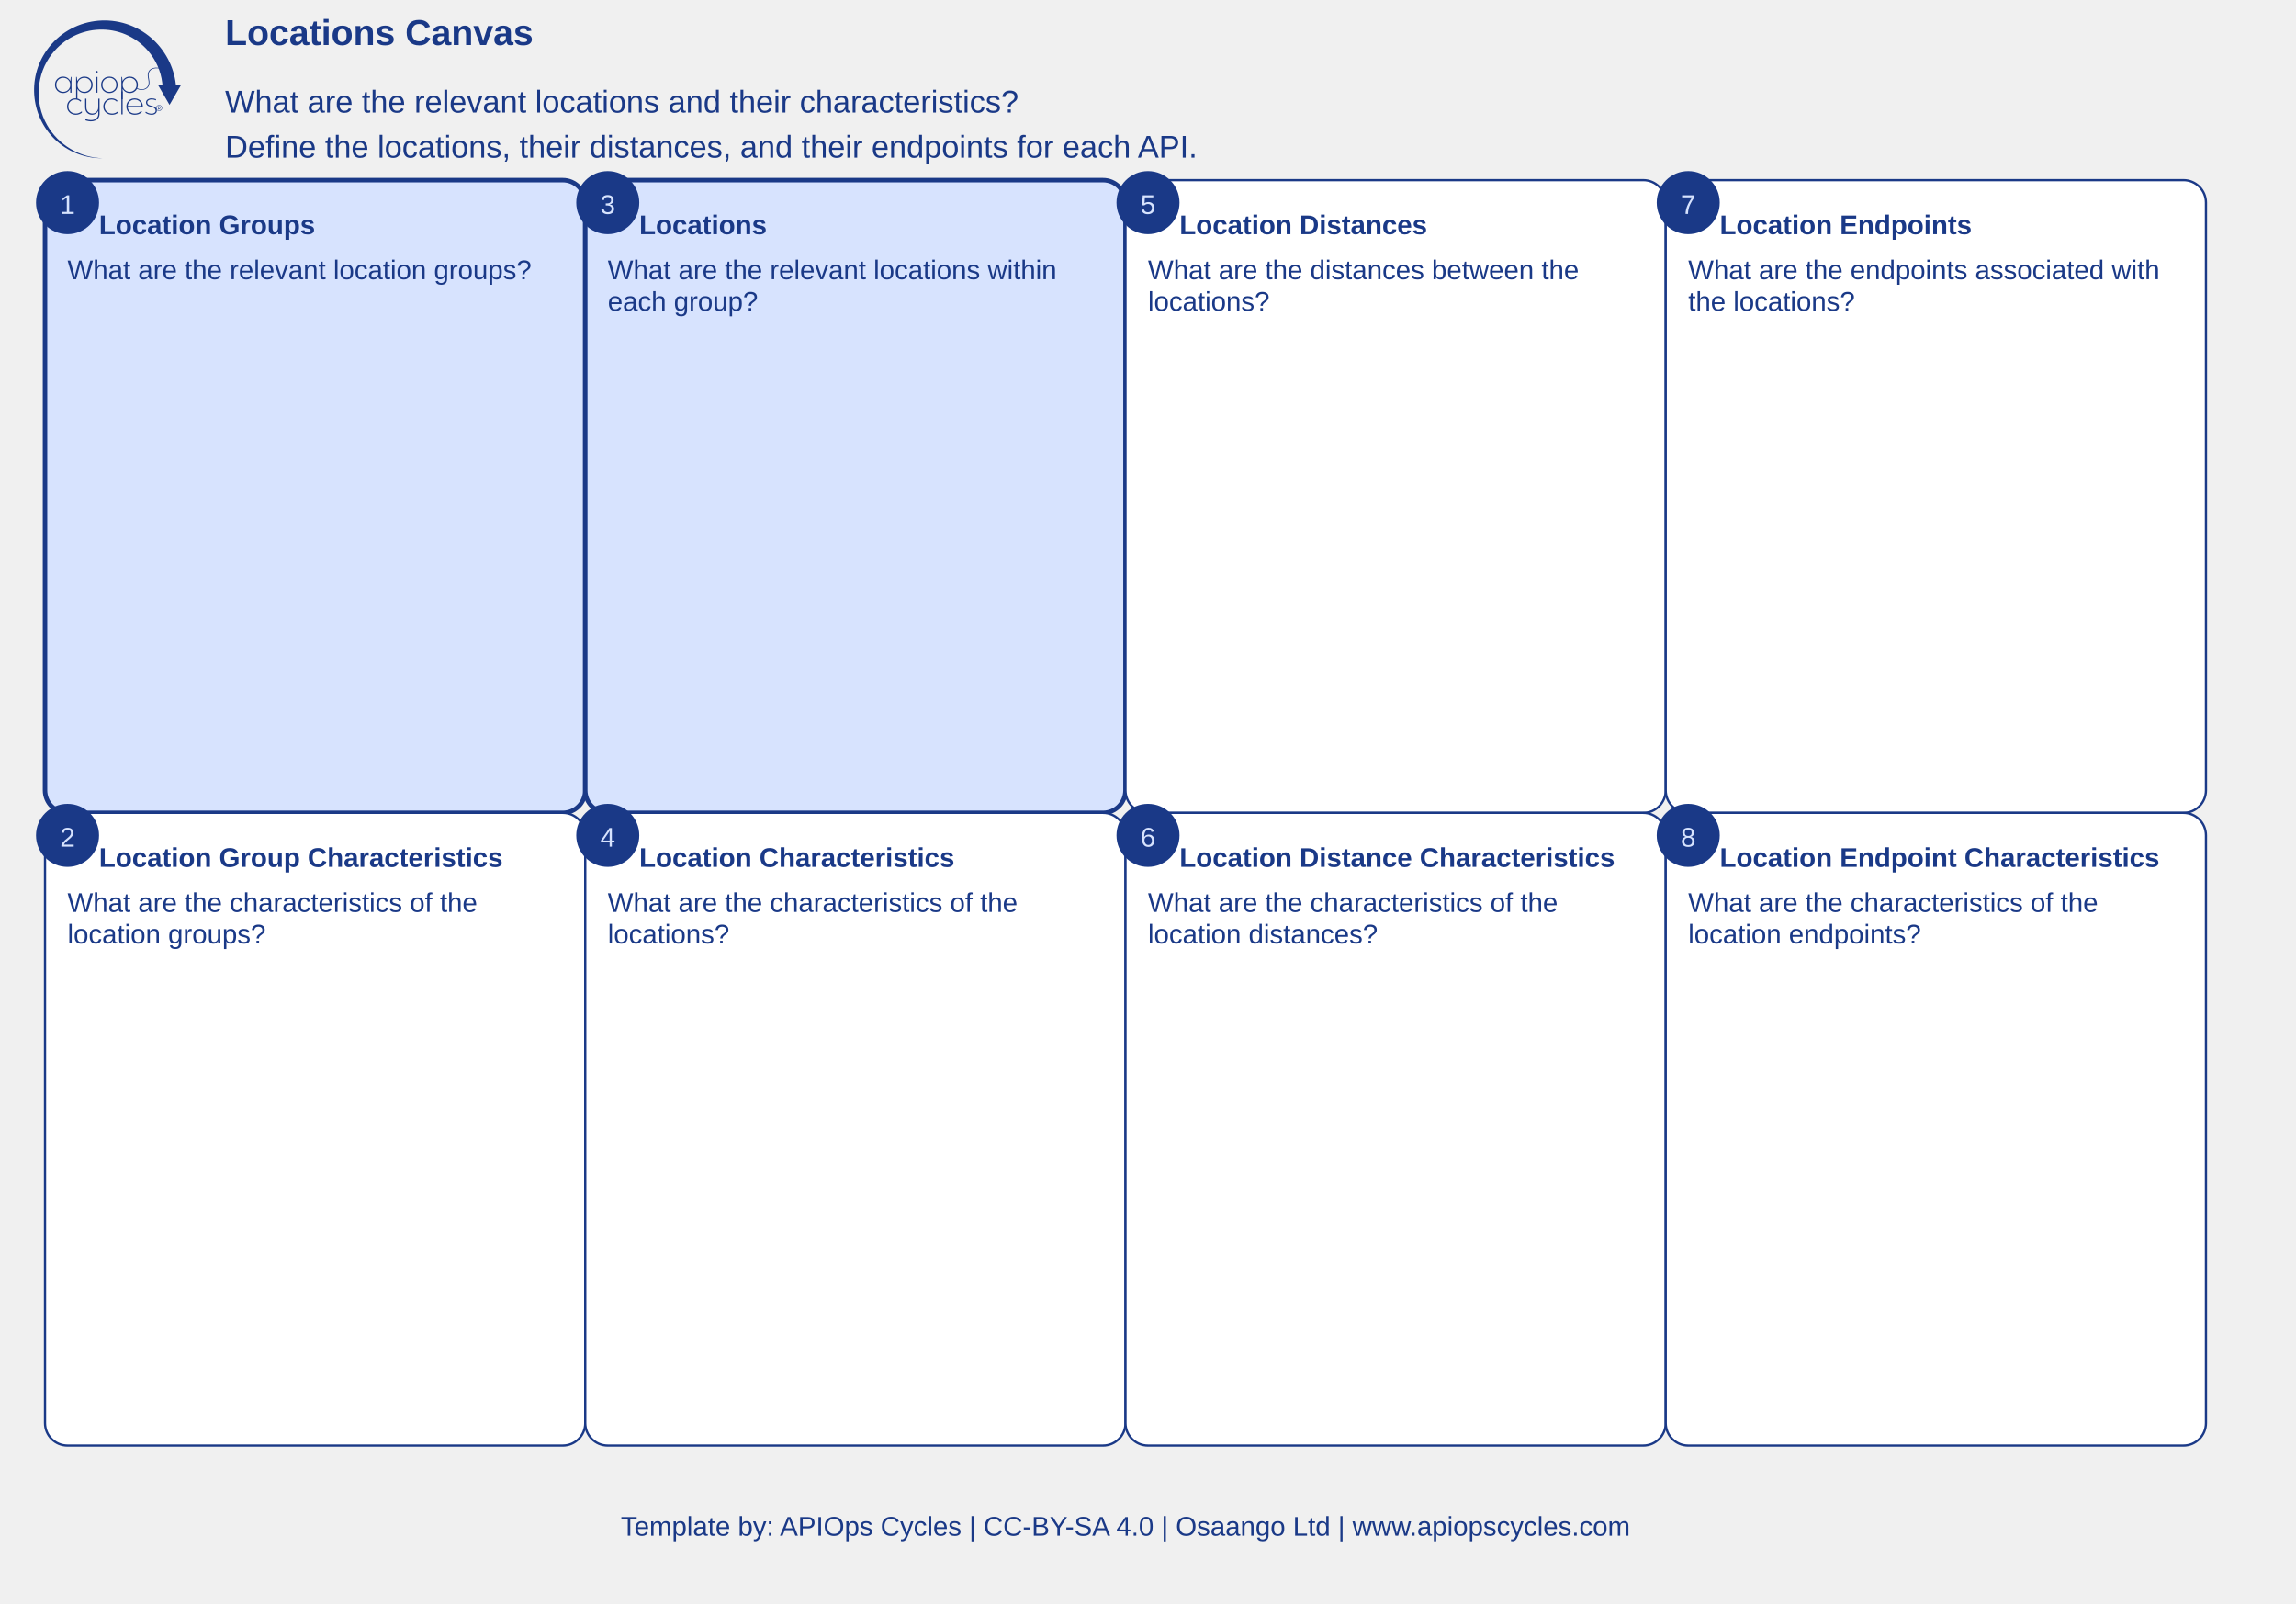
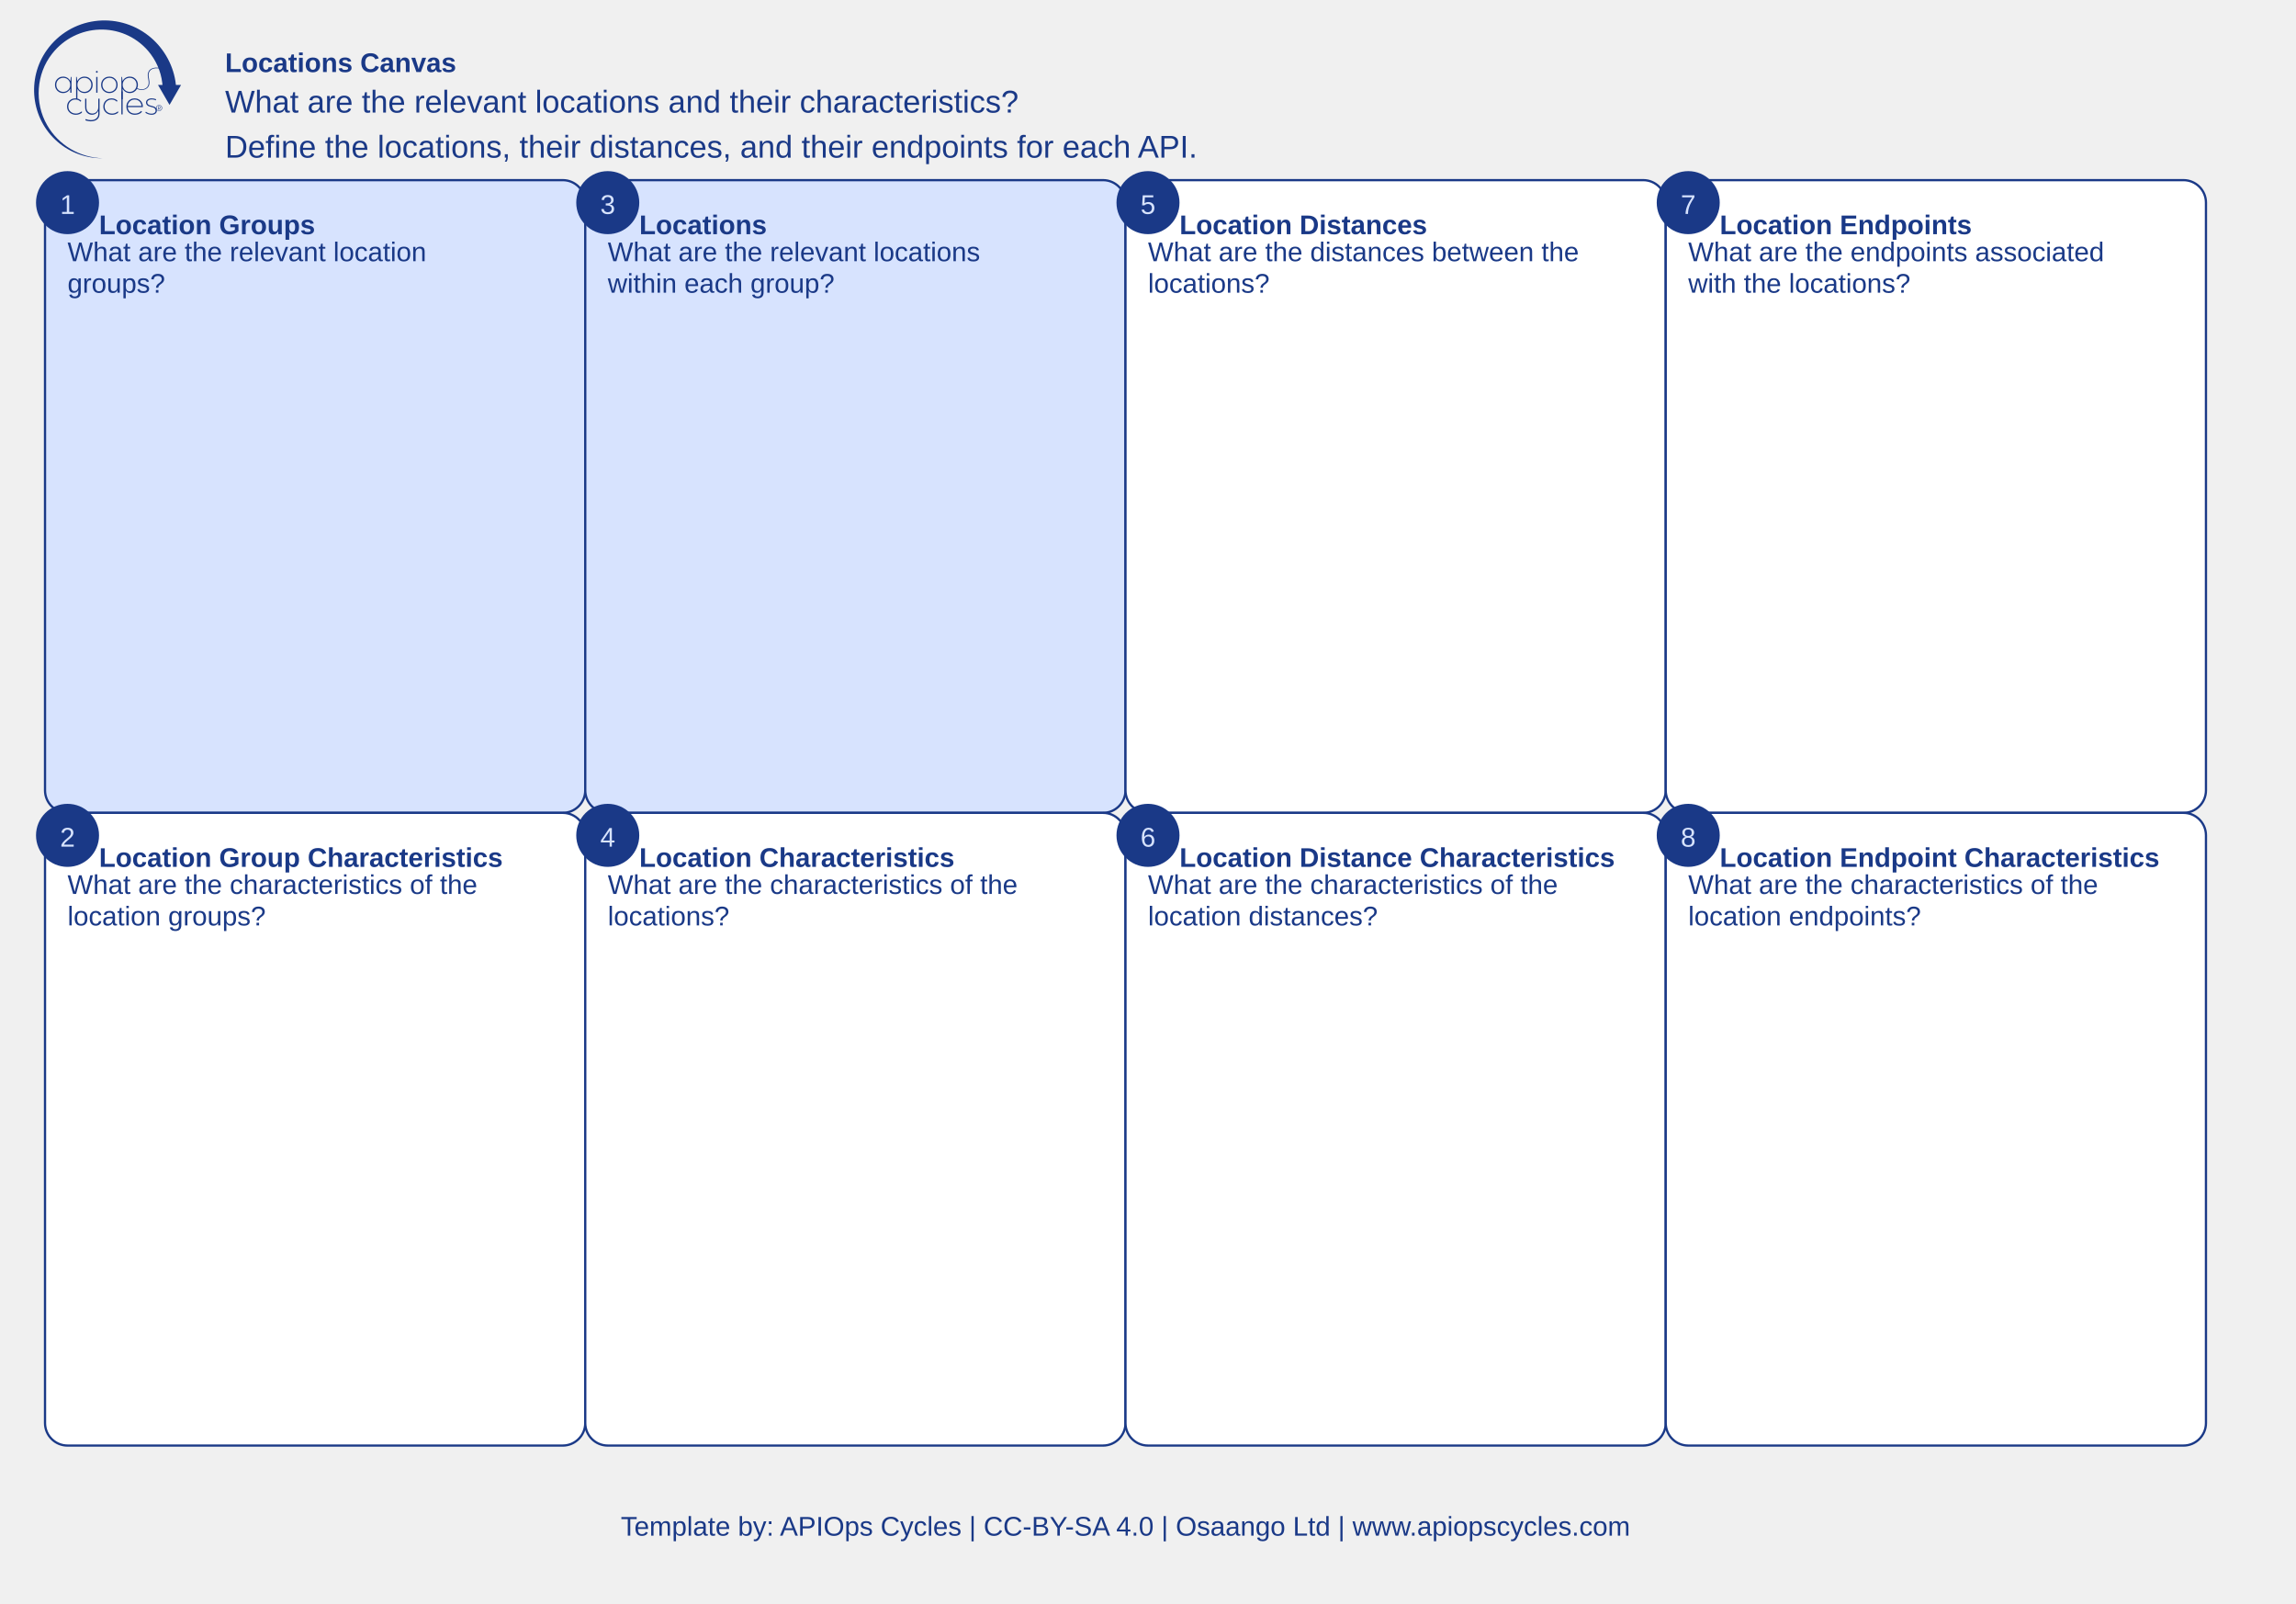
- <svg xmlns="http://www.w3.org/2000/svg" width="1020" height="712" style="background-color: rgb(245, 245, 255);">
-   <text x="100" y="20" text-anchor="start" font-family="Arial, sans-serif" font-size="16px" font-weight="bold" fill="#1a3987">Locations Canvas</text>
-   <text x="100" y="50" text-anchor="start" font-family="Arial, sans-serif" font-size="14px" fill="#1a3987">What are the relevant locations and their characteristics?</text>
-   <text x="100" y="70" text-anchor="start" font-family="Arial, sans-serif" font-size="14px" fill="#1a3987">Define the locations, their distances, and their endpoints for each API.</text>
-   <text x="500" y="682" text-anchor="middle" font-family="Arial, sans-serif" font-size="12" fill="#1a3987">Template by: APIOps Cycles | CC-BY-SA 4.0 | Osaango Ltd | <a href="http://www.apiopscycles.com" target="_blank">www.apiopscycles.com</a>
-   </text>
-   <rect x="20" y="80" width="240" height="281" fill="#ffffff" stroke="#1a3987" rx="10" ry="10" stroke-width="1" />
-   <rect x="20" y="80" width="240" height="281" fill="#d7e3fe" stroke="#1a3987" rx="10" ry="10" stroke-width="2" />
-   <circle cx="30" cy="90" r="14" fill="#1a3987" />
-   <text x="30" y="95" text-anchor="middle" font-family="Arial, sans-serif" font-size="12px" fill="#d7e3fe">1</text>
-   <text x="44" y="104" font-family="Arial, sans-serif" font-size="12px" font-weight="bold" fill="#1a3987">Location Groups</text>
-   <g />
-   <text x="30" y="124" font-family="Arial, sans-serif" font-size="12px" fill="#1a3987">What are the relevant location groups? </text>
-   <rect x="20" y="361" width="240" height="281" fill="#ffffff" stroke="#1a3987" rx="10" ry="10" stroke-width="1" />
-   <circle cx="30" cy="371" r="14" fill="#1a3987" />
-   <text x="30" y="376" text-anchor="middle" font-family="Arial, sans-serif" font-size="12px" fill="#d7e3fe">2</text>
-   <text x="44" y="385" font-family="Arial, sans-serif" font-size="12px" font-weight="bold" fill="#1a3987">Location Group Characteristics</text>
-   <g />
-   <text x="30" y="405" font-family="Arial, sans-serif" font-size="12px" fill="#1a3987">What are the characteristics of the </text>
-   <text x="30" y="419" font-family="Arial, sans-serif" font-size="12px" fill="#1a3987">location groups? </text>
-   <rect x="260" y="80" width="240" height="281" fill="#ffffff" stroke="#1a3987" rx="10" ry="10" stroke-width="1" />
-   <rect x="260" y="80" width="240" height="281" fill="#d7e3fe" stroke="#1a3987" rx="10" ry="10" stroke-width="2" />
-   <circle cx="270" cy="90" r="14" fill="#1a3987" />
-   <text x="270" y="95" text-anchor="middle" font-family="Arial, sans-serif" font-size="12px" fill="#d7e3fe">3</text>
-   <text x="284" y="104" font-family="Arial, sans-serif" font-size="12px" font-weight="bold" fill="#1a3987">Locations</text>
-   <g />
-   <text x="270" y="124" font-family="Arial, sans-serif" font-size="12px" fill="#1a3987">What are the relevant locations within </text>
-   <text x="270" y="138" font-family="Arial, sans-serif" font-size="12px" fill="#1a3987">each group? </text>
-   <rect x="260" y="361" width="240" height="281" fill="#ffffff" stroke="#1a3987" rx="10" ry="10" stroke-width="1" />
-   <circle cx="270" cy="371" r="14" fill="#1a3987" />
-   <text x="270" y="376" text-anchor="middle" font-family="Arial, sans-serif" font-size="12px" fill="#d7e3fe">4</text>
-   <text x="284" y="385" font-family="Arial, sans-serif" font-size="12px" font-weight="bold" fill="#1a3987">Location Characteristics</text>
-   <g />
-   <text x="270" y="405" font-family="Arial, sans-serif" font-size="12px" fill="#1a3987">What are the characteristics of the </text>
-   <text x="270" y="419" font-family="Arial, sans-serif" font-size="12px" fill="#1a3987">locations? </text>
-   <rect x="500" y="80" width="240" height="281" fill="#ffffff" stroke="#1a3987" rx="10" ry="10" stroke-width="1" />
-   <circle cx="510" cy="90" r="14" fill="#1a3987" />
-   <text x="510" y="95" text-anchor="middle" font-family="Arial, sans-serif" font-size="12px" fill="#d7e3fe">5</text>
-   <text x="524" y="104" font-family="Arial, sans-serif" font-size="12px" font-weight="bold" fill="#1a3987">Location Distances</text>
-   <g />
-   <text x="510" y="124" font-family="Arial, sans-serif" font-size="12px" fill="#1a3987">What are the distances between the </text>
-   <text x="510" y="138" font-family="Arial, sans-serif" font-size="12px" fill="#1a3987">locations? </text>
-   <rect x="500" y="361" width="240" height="281" fill="#ffffff" stroke="#1a3987" rx="10" ry="10" stroke-width="1" />
-   <circle cx="510" cy="371" r="14" fill="#1a3987" />
-   <text x="510" y="376" text-anchor="middle" font-family="Arial, sans-serif" font-size="12px" fill="#d7e3fe">6</text>
-   <text x="524" y="385" font-family="Arial, sans-serif" font-size="12px" font-weight="bold" fill="#1a3987">Location Distance Characteristics</text>
-   <g />
-   <text x="510" y="405" font-family="Arial, sans-serif" font-size="12px" fill="#1a3987">What are the characteristics of the </text>
-   <text x="510" y="419" font-family="Arial, sans-serif" font-size="12px" fill="#1a3987">location distances? </text>
-   <rect x="740" y="80" width="240" height="281" fill="#ffffff" stroke="#1a3987" rx="10" ry="10" stroke-width="1" />
-   <circle cx="750" cy="90" r="14" fill="#1a3987" />
-   <text x="750" y="95" text-anchor="middle" font-family="Arial, sans-serif" font-size="12px" fill="#d7e3fe">7</text>
-   <text x="764" y="104" font-family="Arial, sans-serif" font-size="12px" font-weight="bold" fill="#1a3987">Location Endpoints</text>
-   <g />
-   <text x="750" y="124" font-family="Arial, sans-serif" font-size="12px" fill="#1a3987">What are the endpoints associated with </text>
-   <text x="750" y="138" font-family="Arial, sans-serif" font-size="12px" fill="#1a3987">the locations? </text>
-   <rect x="740" y="361" width="240" height="281" fill="#ffffff" stroke="#1a3987" rx="10" ry="10" stroke-width="1" />
-   <circle cx="750" cy="371" r="14" fill="#1a3987" />
-   <text x="750" y="376" text-anchor="middle" font-family="Arial, sans-serif" font-size="12px" fill="#d7e3fe">8</text>
-   <text x="764" y="385" font-family="Arial, sans-serif" font-size="12px" font-weight="bold" fill="#1a3987">Location Endpoint Characteristics</text>
-   <g />
-   <text x="750" y="405" font-family="Arial, sans-serif" font-size="12px" fill="#1a3987">What are the characteristics of the </text>
-   <text x="750" y="419" font-family="Arial, sans-serif" font-size="12px" fill="#1a3987">location endpoints? </text>
+ <svg xmlns="http://www.w3.org/2000/svg" width="1020" height="712" font-family="Arial, sans-serif" font-size="12" style="background-color: #f5f5ff">
  <defs>
    <filter id="shadow">
      <feDropShadow dx="3" dy="3" stdDeviation="2" flood-color="rgba(0, 0, 0, 0.2)" />
    </filter>
  </defs>
-   <g transform="translate(10, 5) scale(0.1, 0.1)">
+   <g transform="translate(10, 5) scale(0.1,0.1)">
    <svg width="756" zoomAndPan="magnify" viewBox="0 0 567 567" height="756" preserveAspectRatio="xMidYMid meet" version="1.0" id="svg47">
      <defs id="defs5">
        <g id="g1" />
        <clipPath id="ecfbc6fc50">
          <path d="M 0.5 0 L 566.5 0 L 566.5 566 L 0.5 566 Z M 0.5 0 " clip-rule="nonzero" id="path1" />
        </clipPath>
        <clipPath id="4ee1efe14e">
          <path d="M 38 30 L 528.191 30 L 528.191 490 L 38 490 Z M 38 30 " clip-rule="nonzero" id="path2" />
        </clipPath>
        <clipPath id="631ef147b9">
          <path d="M 380 187 L 464 187 L 464 283 L 380 283 Z M 380 187 " clip-rule="nonzero" id="path3" />
        </clipPath>
        <clipPath id="dc9e064c61">
          <path d="M 463.609 187.988 L 458.23 287.418 L 379.734 283.168 L 385.113 183.742 Z M 463.609 187.988 " clip-rule="nonzero" id="path4" />
        </clipPath>
        <clipPath id="06f743e2a4">
          <path d="M 379.477 282.957 L 384.855 183.527 L 463.352 187.773 L 457.973 287.203 Z M 379.477 282.957 " clip-rule="nonzero" id="path5" />
        </clipPath>
      </defs>
      <g clip-path="url(#4ee1efe14e)" id="g8" style="fill:#1a3987;fill-opacity:1">
        <path fill="#ffffff" d="M 116.617 434.637 C 158.09 470.828 212.988 490.789 267.996 489.473 C 191.457 488.059 119.762 445.711 81.969 379.109 C 39.125 305.152 45.559 208.793 98.371 141.828 C 178.516 39.051 332.074 32.734 418.133 131.543 C 443.988 161.492 460.848 199.008 465.605 238.27 C 465.902 240.664 466.145 243.062 466.34 245.465 L 451.488 245.465 L 489.855 311.918 L 528.223 245.465 L 511.156 245.465 C 510.668 240.906 510.059 236.363 509.301 231.844 C 499.641 173.074 467.293 118.582 420.492 81.809 C 314.559 -1.688 159.801 18.852 81.219 129.086 C 13.043 224.371 27.914 357.969 116.617 434.637 " fill-opacity="1" fill-rule="nonzero" id="path8" style="fill:#1a3987;fill-opacity:1" />
      </g>
      <g fill="#ffffff" fill-opacity="1" id="g11" style="fill:#1a3987;fill-opacity:1">
        <g transform="translate(143.5886, 343.5815)" id="g10" style="fill:#1a3987;fill-opacity:1">
          <g id="g9" style="fill:#1a3987;fill-opacity:1">
            <path d="M 34.234 1.172 C 28.742 1.172 23.773 0.016 19.328 -2.297 C 14.879 -4.617 11.363 -7.844 8.781 -11.969 C 6.195 -16.094 4.906 -20.832 4.906 -26.188 C 4.906 -31.551 6.129 -36.273 8.578 -40.359 C 11.035 -44.453 14.32 -47.66 18.438 -49.984 C 22.562 -52.305 27.176 -53.469 32.281 -53.469 C 36.207 -53.469 39.938 -52.781 43.469 -51.406 C 47 -50.031 49.973 -47.938 52.391 -45.125 L 49.547 -42.391 C 47.516 -44.672 45.039 -46.43 42.125 -47.672 C 39.219 -48.922 35.938 -49.547 32.281 -49.547 C 28.031 -49.547 24.141 -48.562 20.609 -46.594 C 17.078 -44.633 14.281 -41.906 12.219 -38.406 C 10.156 -34.906 9.125 -30.832 9.125 -26.188 C 9.125 -21.613 10.234 -17.562 12.453 -14.031 C 14.68 -10.5 17.691 -7.734 21.484 -5.734 C 25.273 -3.742 29.523 -2.75 34.234 -2.75 C 38.098 -2.75 41.629 -3.453 44.828 -4.859 C 48.035 -6.266 51.176 -8.113 54.25 -10.406 L 54.25 -5.594 C 51.438 -3.438 48.363 -1.77 45.031 -0.594 C 41.695 0.582 38.098 1.172 34.234 1.172 Z M 34.234 1.172 " id="path9" style="fill:#1a3987;fill-opacity:1" />
          </g>
        </g>
      </g>
      <g fill="#ffffff" fill-opacity="1" id="g14" style="fill:#1a3987;fill-opacity:1">
        <g transform="translate(200.9774, 343.5815)" id="g13" style="fill:#1a3987;fill-opacity:1">
          <g id="g12" style="fill:#1a3987;fill-opacity:1">
            <path d="M 26.688 23.156 C 24.988 23.156 23.039 22.988 20.844 22.656 C 18.656 22.332 16.461 21.91 14.266 21.391 C 12.078 20.867 10.102 20.312 8.344 19.719 L 9.422 15.594 C 11.973 16.582 14.848 17.398 18.047 18.047 C 21.254 18.703 24.164 19.031 26.781 19.031 C 31.289 19.031 35.41 18.312 39.141 16.875 C 42.867 15.438 45.859 13.113 48.109 9.906 C 50.367 6.707 51.5 2.52 51.5 -2.656 L 51.5 -11.281 L 51.016 -11.281 C 49.055 -7.488 46.273 -4.461 42.672 -2.203 C 39.078 0.047 35.086 1.172 30.703 1.172 C 26.191 1.172 22.203 0.16 18.734 -1.859 C 15.273 -3.891 12.562 -6.77 10.594 -10.5 C 8.633 -14.227 7.656 -18.645 7.656 -23.75 L 7.656 -52.391 L 11.875 -52.391 L 11.875 -23.844 C 11.875 -19.52 12.723 -15.789 14.422 -12.656 C 16.117 -9.52 18.473 -7.098 21.484 -5.391 C 24.492 -3.691 27.895 -2.844 31.688 -2.844 C 35.352 -2.844 38.688 -3.738 41.688 -5.531 C 44.695 -7.332 47.082 -9.801 48.844 -12.938 C 50.613 -16.082 51.5 -19.719 51.5 -23.844 L 51.5 -52.391 L 55.719 -52.391 L 55.719 -2.656 C 55.719 3.301 54.395 8.191 51.75 12.016 C 49.102 15.848 45.586 18.66 41.203 20.453 C 36.816 22.254 31.977 23.156 26.688 23.156 Z M 26.688 23.156 " id="path11" style="fill:#1a3987;fill-opacity:1" />
          </g>
        </g>
      </g>
      <g fill="#ffffff" fill-opacity="1" id="g17" style="fill:#1a3987;fill-opacity:1">
        <g transform="translate(264.3502, 343.5815)" id="g16" style="fill:#1a3987;fill-opacity:1">
          <g id="g15" style="fill:#1a3987;fill-opacity:1">
            <path d="M 34.234 1.172 C 28.742 1.172 23.773 0.016 19.328 -2.297 C 14.879 -4.617 11.363 -7.844 8.781 -11.969 C 6.195 -16.094 4.906 -20.832 4.906 -26.188 C 4.906 -31.551 6.129 -36.273 8.578 -40.359 C 11.035 -44.453 14.32 -47.66 18.438 -49.984 C 22.562 -52.305 27.176 -53.469 32.281 -53.469 C 36.207 -53.469 39.938 -52.781 43.469 -51.406 C 47 -50.031 49.973 -47.938 52.391 -45.125 L 49.547 -42.391 C 47.516 -44.672 45.039 -46.43 42.125 -47.672 C 39.219 -48.922 35.938 -49.547 32.281 -49.547 C 28.031 -49.547 24.141 -48.562 20.609 -46.594 C 17.078 -44.633 14.281 -41.906 12.219 -38.406 C 10.156 -34.906 9.125 -30.832 9.125 -26.188 C 9.125 -21.613 10.234 -17.562 12.453 -14.031 C 14.68 -10.5 17.691 -7.734 21.484 -5.734 C 25.273 -3.742 29.523 -2.75 34.234 -2.75 C 38.098 -2.75 41.629 -3.453 44.828 -4.859 C 48.035 -6.266 51.176 -8.113 54.25 -10.406 L 54.25 -5.594 C 51.438 -3.438 48.363 -1.77 45.031 -0.594 C 41.695 0.582 38.098 1.172 34.234 1.172 Z M 34.234 1.172 " id="path14" style="fill:#1a3987;fill-opacity:1" />
          </g>
        </g>
      </g>
      <g fill="#ffffff" fill-opacity="1" id="g20" style="fill:#1a3987;fill-opacity:1">
        <g transform="translate(321.739, 343.5815)" id="g19" style="fill:#1a3987;fill-opacity:1">
          <g id="g18" style="fill:#1a3987;fill-opacity:1">
            <path d="M 7.656 0 L 7.656 -76.422 L 11.875 -76.422 L 11.875 0 Z M 7.656 0 " id="path17" style="fill:#1a3987;fill-opacity:1" />
          </g>
        </g>
      </g>
      <g fill="#ffffff" fill-opacity="1" id="g23" style="fill:#1a3987;fill-opacity:1">
        <g transform="translate(341.261, 343.5815)" id="g22" style="fill:#1a3987;fill-opacity:1">
          <g id="g21" style="fill:#1a3987;fill-opacity:1">
            <path d="M 33.266 1.172 C 27.566 1.172 22.594 0.016 18.344 -2.297 C 14.094 -4.617 10.789 -7.844 8.438 -11.969 C 6.082 -16.094 4.906 -20.832 4.906 -26.188 C 4.906 -31.551 6.129 -36.273 8.578 -40.359 C 11.035 -44.453 14.32 -47.66 18.438 -49.984 C 22.562 -52.305 27.176 -53.469 32.281 -53.469 C 37.383 -53.469 42.008 -52.305 46.156 -49.984 C 50.312 -47.66 53.598 -44.453 56.016 -40.359 C 58.441 -36.273 59.656 -31.551 59.656 -26.188 L 59.656 -24.328 L 9.219 -24.328 C 9.477 -20.078 10.641 -16.316 12.703 -13.047 C 14.766 -9.773 17.547 -7.238 21.047 -5.438 C 24.547 -3.645 28.617 -2.75 33.266 -2.75 C 37.316 -2.75 41.172 -3.5 44.828 -5 C 48.492 -6.508 51.602 -8.766 54.156 -11.766 L 56.906 -8.531 C 53.895 -5.133 50.328 -2.664 46.203 -1.125 C 42.086 0.406 37.773 1.172 33.266 1.172 Z M 9.219 -28.156 L 55.328 -28.156 C 55.066 -32.406 53.875 -36.133 51.75 -39.344 C 49.625 -42.551 46.875 -45.051 43.5 -46.844 C 40.133 -48.645 36.395 -49.547 32.281 -49.547 C 28.219 -49.547 24.504 -48.645 21.141 -46.844 C 17.773 -45.051 15.031 -42.551 12.906 -39.344 C 10.781 -36.133 9.551 -32.406 9.219 -28.156 Z M 9.219 -28.156 " id="path20" style="fill:#1a3987;fill-opacity:1" />
          </g>
        </g>
      </g>
      <g fill="#ffffff" fill-opacity="1" id="g26" style="fill:#1a3987;fill-opacity:1">
        <g transform="translate(405.8111, 343.5815)" id="g25" style="fill:#1a3987;fill-opacity:1">
          <g id="g24" style="fill:#1a3987;fill-opacity:1">
            <path d="M 24.328 1.172 C 20.211 1.172 16.367 0.52 12.797 -0.781 C 9.234 -2.094 6.145 -3.695 3.531 -5.594 L 5.203 -9.031 C 7.492 -7.195 10.27 -5.641 13.531 -4.359 C 16.801 -3.086 20.336 -2.453 24.141 -2.453 C 28.316 -2.453 31.613 -3.383 34.031 -5.25 C 36.457 -7.113 37.672 -9.516 37.672 -12.453 C 37.672 -15.535 36.656 -18.07 34.625 -20.062 C 32.602 -22.062 28.711 -23.648 22.953 -24.828 C 16.68 -26.129 12.234 -28.07 9.609 -30.656 C 6.992 -33.238 5.688 -36.426 5.688 -40.219 C 5.688 -42.645 6.453 -44.852 7.984 -46.844 C 9.523 -48.844 11.672 -50.445 14.422 -51.656 C 17.172 -52.863 20.375 -53.469 24.031 -53.469 C 27.102 -53.469 29.832 -53.207 32.219 -52.688 C 34.613 -52.164 36.859 -51.508 38.953 -50.719 L 38.953 -46.797 C 36.984 -47.648 34.77 -48.367 32.312 -48.953 C 29.863 -49.547 27.07 -49.844 23.938 -49.844 C 19.75 -49.844 16.363 -48.895 13.781 -47 C 11.195 -45.102 9.906 -42.844 9.906 -40.219 C 9.906 -38.457 10.312 -36.836 11.125 -35.359 C 11.945 -33.891 13.406 -32.582 15.5 -31.438 C 17.594 -30.301 20.602 -29.305 24.531 -28.453 C 30.938 -27.078 35.43 -25.098 38.016 -22.516 C 40.598 -19.93 41.891 -16.613 41.891 -12.562 C 41.891 -8.633 40.301 -5.363 37.125 -2.75 C 33.957 -0.133 29.691 1.172 24.328 1.172 Z M 24.328 1.172 " id="path23" style="fill:#1a3987;fill-opacity:1" />
          </g>
        </g>
      </g>
      <g fill="#ffffff" fill-opacity="1" id="g29" style="fill:#1a3987;fill-opacity:1">
        <g transform="translate(103.1736,271.3029)" id="g28" style="fill:#1a3987;fill-opacity:1">
          <g id="g27" style="fill:#1a3987;fill-opacity:1">
            <path d="m 31.969,1.188 c -4.98,0 -9.508,-1.164 -13.578,-3.484 -4.062,-2.332 -7.293,-5.566 -9.688,-9.703 -2.398,-4.133 -3.594,-8.891 -3.594,-14.266 0,-5.375 1.195,-10.109 3.594,-14.203 2.395,-4.102 5.625,-7.316 9.688,-9.641 4.07,-2.332 8.598,-3.5 13.578,-3.5 5.188,0 9.875,1.262 14.062,3.781 4.195,2.523 7.414,5.98 9.656,10.375 h 0.578 L 57.844,-52.531 h 2.266 V 0 H 55.875 V -12.297 H 55.281 C 52.988,-8.098 49.789,-4.801 45.688,-2.406 41.594,-0.008 37.02,1.188 31.969,1.188 Z M 32.562,-2.75 c 4.332,0 8.25,-1 11.75,-3 3.508,-2 6.297,-4.77 8.359,-8.312 2.07,-3.539 3.109,-7.609 3.109,-12.203 0,-4.656 -1.039,-8.738 -3.109,-12.25 -2.062,-3.508 -4.852,-6.242 -8.359,-8.203 -3.5,-1.969 -7.418,-2.953 -11.75,-2.953 -4.262,0 -8.148,0.984 -11.656,2.953 -3.512,1.961 -6.32,4.695 -8.422,8.203 -2.094,3.512 -3.141,7.594 -3.141,12.25 0,4.594 1.031,8.664 3.094,12.203 2.07,3.543 4.879,6.312 8.422,8.312 3.539,2 7.441,3 11.703,3 z m 0,0" id="path26" style="fill:#1a3987;fill-opacity:1" />
          </g>
        </g>
      </g>
      <g fill="#ffffff" fill-opacity="1" id="g32" style="fill:#1a3987;fill-opacity:1">
        <g transform="translate(170.9521,271.3029)" id="g31" style="fill:#1a3987;fill-opacity:1">
          <g id="g30" style="fill:#1a3987;fill-opacity:1">
            <path d="M 7.672,21.734 V -52.531 H 9.938 l 1.578,13.078 H 12 c 2.289,-4.395 5.535,-7.852 9.734,-10.375 4.195,-2.52 8.891,-3.781 14.078,-3.781 4.977,0 9.5,1.168 13.562,3.5 4.07,2.324 7.305,5.539 9.703,9.641 2.395,4.094 3.594,8.828 3.594,14.203 0,5.375 -1.199,10.133 -3.594,14.266 C 56.68,-7.863 53.445,-4.629 49.375,-2.297 45.312,0.023 40.789,1.188 35.812,1.188 30.82,1.188 26.258,-0.008 22.125,-2.406 18,-4.801 14.789,-8.066 12.5,-12.203 h -0.594 v 33.938 z M 35.219,-2.75 c 4.258,0 8.145,-1 11.656,-3 3.508,-2 6.297,-4.77 8.359,-8.312 2.07,-3.539 3.109,-7.609 3.109,-12.203 0,-4.656 -1.039,-8.738 -3.109,-12.25 -2.062,-3.508 -4.852,-6.242 -8.359,-8.203 -3.512,-1.969 -7.398,-2.953 -11.656,-2.953 -4.262,0 -8.164,0.984 -11.703,2.953 -3.543,1.961 -6.352,4.695 -8.422,8.203 -2.062,3.512 -3.094,7.594 -3.094,12.25 0,4.594 1.031,8.664 3.094,12.203 2.07,3.543 4.879,6.312 8.422,8.312 3.539,2 7.441,3 11.703,3 z m 0,0" id="path29" style="fill:#1a3987;fill-opacity:1" />
          </g>
        </g>
      </g>
      <g fill="#ffffff" fill-opacity="1" id="g35" style="fill:#1a3987;fill-opacity:1">
        <g transform="translate(238.2387, 271.3029)" id="g34" style="fill:#1a3987;fill-opacity:1">
          <g id="g33" style="fill:#1a3987;fill-opacity:1">
            <path d="M 9.438 -66.406 C 8.594 -66.406 7.859 -66.711 7.234 -67.328 C 6.609 -67.953 6.297 -68.691 6.297 -69.547 C 6.297 -70.398 6.609 -71.117 7.234 -71.703 C 7.859 -72.297 8.594 -72.594 9.438 -72.594 C 10.289 -72.594 11.016 -72.297 11.609 -71.703 C 12.203 -71.117 12.5 -70.398 12.5 -69.547 C 12.5 -68.691 12.203 -67.953 11.609 -67.328 C 11.016 -66.711 10.289 -66.406 9.438 -66.406 Z M 7.281 0 L 7.281 -52.531 L 11.609 -52.531 L 11.609 0 Z M 7.281 0 " id="path32" style="fill:#1a3987;fill-opacity:1" />
          </g>
        </g>
      </g>
      <g fill="#ffffff" fill-opacity="1" id="g38" style="fill:#1a3987;fill-opacity:1">
        <g transform="translate(257.0278,271.3029)" id="g37" style="fill:#1a3987;fill-opacity:1">
          <g id="g36" style="fill:#1a3987;fill-opacity:1">
            <path d="m 32.359,1.188 c -5.117,0 -9.742,-1.164 -13.875,-3.484 -4.125,-2.332 -7.418,-5.566 -9.875,-9.703 -2.461,-4.133 -3.688,-8.891 -3.688,-14.266 0,-5.375 1.227,-10.109 3.688,-14.203 2.457,-4.102 5.75,-7.316 9.875,-9.641 4.133,-2.332 8.758,-3.5 13.875,-3.5 5.113,0 9.738,1.168 13.875,3.5 4.133,2.324 7.43,5.539 9.891,9.641 2.457,4.094 3.688,8.828 3.688,14.203 0,5.375 -1.23,10.133 -3.688,14.266 -2.461,4.137 -5.758,7.371 -9.891,9.703 -4.137,2.32 -8.762,3.484 -13.875,3.484 z m 0,-3.938 c 4.332,0 8.254,-1 11.766,-3 3.508,-2 6.297,-4.77 8.359,-8.312 2.062,-3.539 3.094,-7.609 3.094,-12.203 0,-4.656 -1.031,-8.738 -3.094,-12.25 -2.062,-3.508 -4.852,-6.242 -8.359,-8.203 -3.512,-1.969 -7.434,-2.953 -11.766,-2.953 -4.262,0 -8.164,0.984 -11.703,2.953 -3.543,1.961 -6.344,4.695 -8.406,8.203 -2.062,3.512 -3.094,7.594 -3.094,12.25 0,4.594 1.031,8.664 3.094,12.203 2.062,3.543 4.863,6.312 8.406,8.312 3.539,2 7.441,3 11.703,3 z m 0,0" id="path35" style="fill:#1a3987;fill-opacity:1" />
          </g>
        </g>
      </g>
      <g fill="#ffffff" fill-opacity="1" id="g41" style="fill:#1a3987;fill-opacity:1">
        <g transform="translate(321.7568,271.3029)" id="g40" style="fill:#1a3987;fill-opacity:1">
          <g id="g39" style="fill:#1a3987;fill-opacity:1">
            <path d="M 7.672,21.734 V -52.531 H 9.938 l 1.578,13.078 H 12 c 2.289,-4.395 5.535,-7.852 9.734,-10.375 4.195,-2.52 8.891,-3.781 14.078,-3.781 4.977,0 9.5,1.168 13.562,3.5 4.07,2.324 7.305,5.539 9.703,9.641 2.395,4.094 3.594,8.828 3.594,14.203 0,5.375 -1.199,10.133 -3.594,14.266 C 56.68,-7.863 53.445,-4.629 49.375,-2.297 45.312,0.023 40.789,1.188 35.812,1.188 30.82,1.188 26.258,-0.008 22.125,-2.406 18,-4.801 14.789,-8.066 12.5,-12.203 h -0.594 v 33.938 z M 35.219,-2.75 c 4.258,0 8.145,-1 11.656,-3 3.508,-2 6.297,-4.77 8.359,-8.312 2.07,-3.539 3.109,-7.609 3.109,-12.203 0,-4.656 -1.039,-8.738 -3.109,-12.25 -2.062,-3.508 -4.852,-6.242 -8.359,-8.203 -3.512,-1.969 -7.398,-2.953 -11.656,-2.953 -4.262,0 -8.164,0.984 -11.703,2.953 -3.543,1.961 -6.352,4.695 -8.422,8.203 -2.062,3.512 -3.094,7.594 -3.094,12.25 0,4.594 1.031,8.664 3.094,12.203 2.07,3.543 4.879,6.312 8.422,8.312 3.539,2 7.441,3 11.703,3 z m 0,0" id="path38" style="fill:#1a3987;fill-opacity:1" />
          </g>
        </g>
      </g>
      <g fill="#ffffff" fill-opacity="1" id="g44" style="fill:#1a3987;fill-opacity:1">
        <g transform="translate(443.0016, 344.7426)" id="g43" style="fill:#1a3987;fill-opacity:1">
          <g id="g42" style="fill:#1a3987;fill-opacity:1">
            <path d="M 12.016 -12.578 C 10.18 -12.578 8.504 -13.008 6.984 -13.875 C 5.461 -14.75 4.242 -15.93 3.328 -17.422 C 2.41 -18.91 1.953 -20.602 1.953 -22.5 C 1.953 -24.426 2.41 -26.133 3.328 -27.625 C 4.242 -29.113 5.461 -30.289 6.984 -31.156 C 8.504 -32.031 10.18 -32.469 12.016 -32.469 C 13.879 -32.469 15.586 -32.031 17.141 -31.156 C 18.691 -30.289 19.926 -29.113 20.844 -27.625 C 21.758 -26.133 22.219 -24.426 22.219 -22.5 C 22.219 -20.602 21.758 -18.91 20.844 -17.422 C 19.926 -15.93 18.691 -14.75 17.141 -13.875 C 15.586 -13.008 13.879 -12.578 12.016 -12.578 Z M 12.016 -13.922 C 13.691 -13.922 15.172 -14.285 16.453 -15.016 C 17.742 -15.742 18.766 -16.754 19.516 -18.047 C 20.266 -19.336 20.641 -20.82 20.641 -22.5 C 20.641 -24.207 20.266 -25.703 19.516 -26.984 C 18.766 -28.273 17.742 -29.285 16.453 -30.016 C 15.172 -30.742 13.691 -31.109 12.016 -31.109 C 10.398 -31.109 8.957 -30.742 7.688 -30.016 C 6.414 -29.285 5.414 -28.273 4.688 -26.984 C 3.957 -25.703 3.594 -24.207 3.594 -22.5 C 3.594 -20.82 3.957 -19.336 4.688 -18.047 C 5.414 -16.754 6.414 -15.742 7.688 -15.016 C 8.957 -14.285 10.398 -13.922 12.016 -13.922 Z M 8.578 -16.859 L 8.578 -28.312 L 11.547 -28.312 C 13.285 -28.312 14.539 -27.879 15.312 -27.016 C 16.094 -26.148 16.484 -25.109 16.484 -23.891 C 16.484 -23.086 16.281 -22.352 15.875 -21.688 C 15.477 -21.02 14.875 -20.516 14.062 -20.172 L 16.484 -16.859 L 14.672 -16.859 L 12.578 -19.75 L 10.109 -19.75 L 10.109 -16.859 Z M 10.109 -20.906 L 11.453 -20.906 C 12.766 -20.906 13.664 -21.188 14.156 -21.75 C 14.656 -22.312 14.906 -23.023 14.906 -23.891 C 14.906 -24.797 14.656 -25.551 14.156 -26.156 C 13.664 -26.758 12.766 -27.062 11.453 -27.062 L 10.109 -27.062 Z M 10.109 -20.906 " id="path41" style="fill:#1a3987;fill-opacity:1" />
          </g>
        </g>
      </g>
      <g clip-path="url(#631ef147b9)" id="g47" transform="matrix(0.9917124,0,0,0.7826673,3.840058,40.77719)" style="fill:#1a3987;fill-opacity:1">
        <g clip-path="url(#dc9e064c61)" id="g46" style="fill:#1a3987;fill-opacity:1">
          <g clip-path="url(#06f743e2a4)" id="g45" style="fill:#1a3987;fill-opacity:1">
            <path fill="#ffffff" d="m 380.312,275.602 c -0.469,0.598 -0.363,1.461 0.23,1.93 5.379,4.219 12.348,6.117 19.121,5.199 6.773,-0.918 12.988,-4.594 17.051,-10.094 4.625,-6.254 6.59,-14.914 5.836,-25.734 -0.27,-3.887 -0.832,-7.789 -1.375,-11.559 -0.668,-4.652 -1.359,-9.465 -1.492,-14.203 -0.188,-6.918 0.91,-16.555 7.211,-23.152 3.93,-4.113 9.719,-6.754 16.297,-7.43 5.484,-0.566 11.523,0.164 18.465,2.23 0.727,0.215 1.492,-0.199 1.707,-0.926 0.031,-0.105 0.051,-0.211 0.059,-0.32 0.031,-0.617 -0.359,-1.203 -0.98,-1.387 -7.297,-2.172 -13.684,-2.934 -19.531,-2.332 -7.23,0.746 -13.621,3.68 -18,8.266 -6.957,7.281 -8.176,17.684 -7.973,25.129 0.133,4.895 0.84,9.785 1.52,14.516 0.535,3.723 1.09,7.57 1.352,11.359 0.707,10.148 -1.078,18.195 -5.301,23.91 -3.57,4.832 -9.258,8.199 -15.211,9.004 -5.953,0.805 -12.328,-0.93 -17.055,-4.637 -0.598,-0.469 -1.461,-0.367 -1.93,0.23 z m 0,0" fill-opacity="1" fill-rule="nonzero" id="path44" style="fill:#1a3987;fill-opacity:1" />
          </g>
        </g>
      </g>
    </svg>
  </g>
+   <text x="100" y="32" font-weight="bold" fill="#1a3987">Locations Canvas</text>
+   <text x="100" y="50" text-anchor="start" font-family="Arial, sans-serif" font-size="14" fill="#1a3987">What are the relevant locations and their characteristics?</text>
+   <text x="100" y="70" text-anchor="start" font-family="Arial, sans-serif" font-size="14" fill="#1a3987">Define the locations, their distances, and their endpoints for each API.</text>
+   <rect x="20" y="80" width="240" height="281" fill="#d7e3fe" stroke="#1a3987" rx="10" ry="10" />
+   <circle cx="30" cy="90" r="14" fill="#1a3987" />
+   <text x="30" y="95" text-anchor="middle" font-family="Arial, sans-serif" font-size="12" fill="#d7e3fe">1</text>
+   <text x="44" y="104" font-weight="bold" fill="#1a3987">Location Groups</text>
+   <text x="30" y="116" fill="#1a3987">
+     <tspan>What are the relevant location</tspan>
+     <tspan x="30" dy="14">groups?</tspan>
+   </text>
+   <rect x="20" y="361" width="240" height="281" fill="#ffffff" stroke="#1a3987" rx="10" ry="10" />
+   <circle cx="30" cy="371" r="14" fill="#1a3987" />
+   <text x="30" y="376" text-anchor="middle" font-family="Arial, sans-serif" font-size="12" fill="#d7e3fe">2</text>
+   <text x="44" y="385" font-weight="bold" fill="#1a3987">Location Group Characteristics</text>
+   <text x="30" y="397" fill="#1a3987">
+     <tspan>What are the characteristics of the</tspan>
+     <tspan x="30" dy="14">location groups?</tspan>
+   </text>
+   <rect x="260" y="80" width="240" height="281" fill="#d7e3fe" stroke="#1a3987" rx="10" ry="10" />
+   <circle cx="270" cy="90" r="14" fill="#1a3987" />
+   <text x="270" y="95" text-anchor="middle" font-family="Arial, sans-serif" font-size="12" fill="#d7e3fe">3</text>
+   <text x="284" y="104" font-weight="bold" fill="#1a3987">Locations</text>
+   <text x="270" y="116" fill="#1a3987">
+     <tspan>What are the relevant locations</tspan>
+     <tspan x="270" dy="14">within each group?</tspan>
+   </text>
+   <rect x="260" y="361" width="240" height="281" fill="#ffffff" stroke="#1a3987" rx="10" ry="10" />
+   <circle cx="270" cy="371" r="14" fill="#1a3987" />
+   <text x="270" y="376" text-anchor="middle" font-family="Arial, sans-serif" font-size="12" fill="#d7e3fe">4</text>
+   <text x="284" y="385" font-weight="bold" fill="#1a3987">Location Characteristics</text>
+   <text x="270" y="397" fill="#1a3987">
+     <tspan>What are the characteristics of the</tspan>
+     <tspan x="270" dy="14">locations?</tspan>
+   </text>
+   <rect x="500" y="80" width="240" height="281" fill="#ffffff" stroke="#1a3987" rx="10" ry="10" />
+   <circle cx="510" cy="90" r="14" fill="#1a3987" />
+   <text x="510" y="95" text-anchor="middle" font-family="Arial, sans-serif" font-size="12" fill="#d7e3fe">5</text>
+   <text x="524" y="104" font-weight="bold" fill="#1a3987">Location Distances</text>
+   <text x="510" y="116" fill="#1a3987">
+     <tspan>What are the distances between the</tspan>
+     <tspan x="510" dy="14">locations?</tspan>
+   </text>
+   <rect x="500" y="361" width="240" height="281" fill="#ffffff" stroke="#1a3987" rx="10" ry="10" />
+   <circle cx="510" cy="371" r="14" fill="#1a3987" />
+   <text x="510" y="376" text-anchor="middle" font-family="Arial, sans-serif" font-size="12" fill="#d7e3fe">6</text>
+   <text x="524" y="385" font-weight="bold" fill="#1a3987">Location Distance Characteristics</text>
+   <text x="510" y="397" fill="#1a3987">
+     <tspan>What are the characteristics of the</tspan>
+     <tspan x="510" dy="14">location distances?</tspan>
+   </text>
+   <rect x="740" y="80" width="240" height="281" fill="#ffffff" stroke="#1a3987" rx="10" ry="10" />
+   <circle cx="750" cy="90" r="14" fill="#1a3987" />
+   <text x="750" y="95" text-anchor="middle" font-family="Arial, sans-serif" font-size="12" fill="#d7e3fe">7</text>
+   <text x="764" y="104" font-weight="bold" fill="#1a3987">Location Endpoints</text>
+   <text x="750" y="116" fill="#1a3987">
+     <tspan>What are the endpoints associated</tspan>
+     <tspan x="750" dy="14">with the locations?</tspan>
+   </text>
+   <rect x="740" y="361" width="240" height="281" fill="#ffffff" stroke="#1a3987" rx="10" ry="10" />
+   <circle cx="750" cy="371" r="14" fill="#1a3987" />
+   <text x="750" y="376" text-anchor="middle" font-family="Arial, sans-serif" font-size="12" fill="#d7e3fe">8</text>
+   <text x="764" y="385" font-weight="bold" fill="#1a3987">Location Endpoint Characteristics</text>
+   <text x="750" y="397" fill="#1a3987">
+     <tspan>What are the characteristics of the</tspan>
+     <tspan x="750" dy="14">location endpoints?</tspan>
+   </text>
+   <text class="footer" x="500" y="682" text-anchor="middle" font-family="Arial, sans-serif" font-size="12" fill="#1a3987">Template by: APIOps Cycles | CC-BY-SA 4.0 | Osaango Ltd | <a href="http://www.apiopscycles.com" target="_blank">www.apiopscycles.com</a>
+   </text>
</svg>
